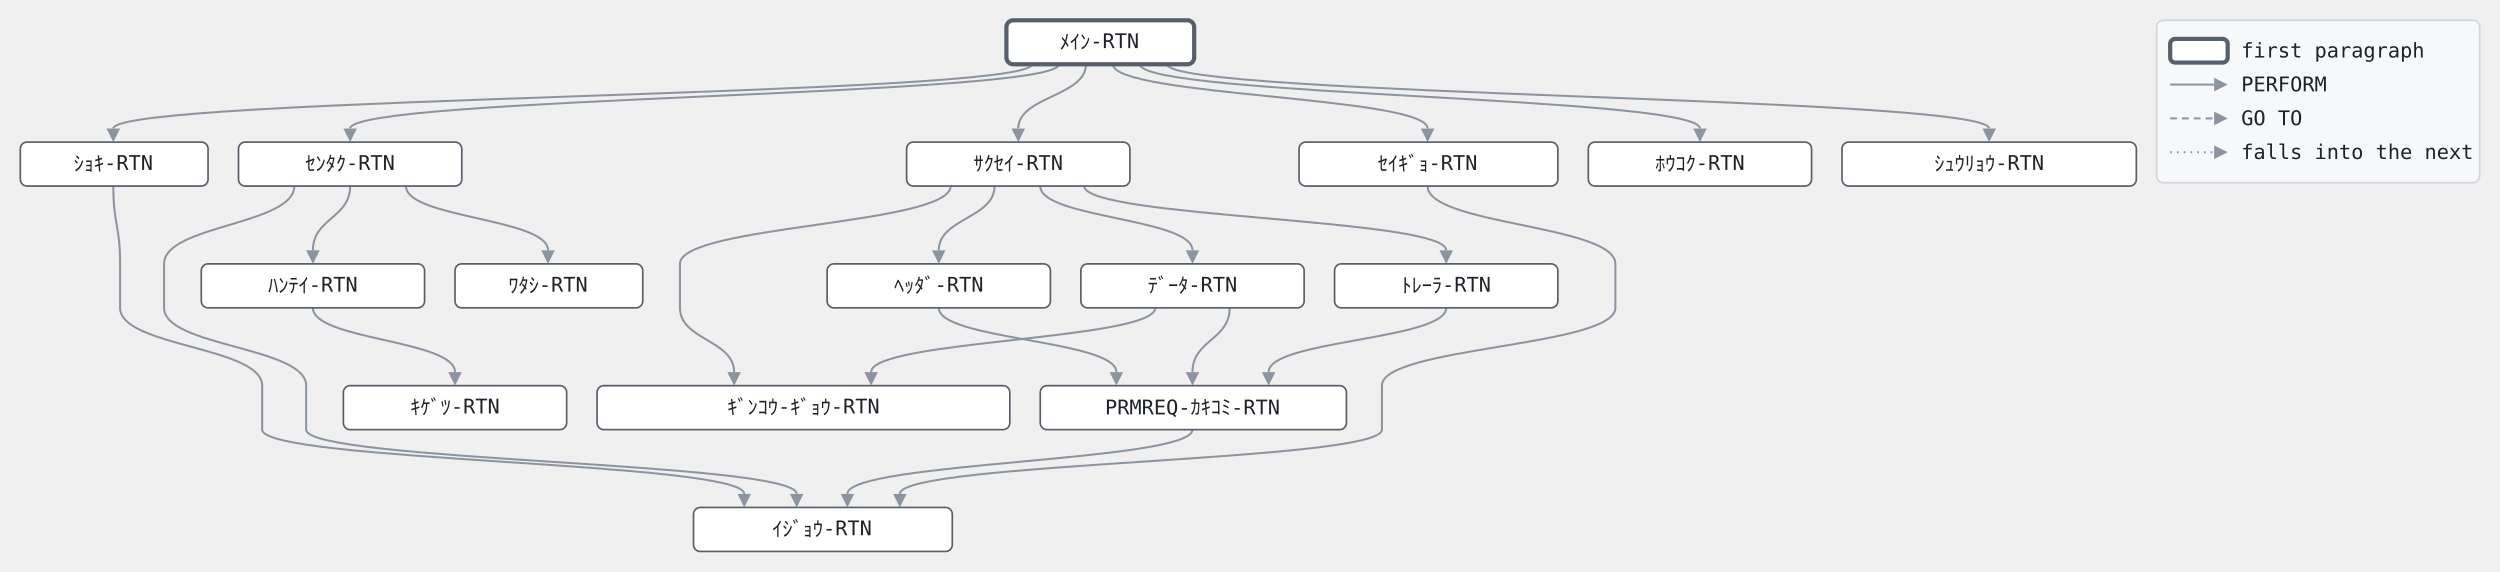
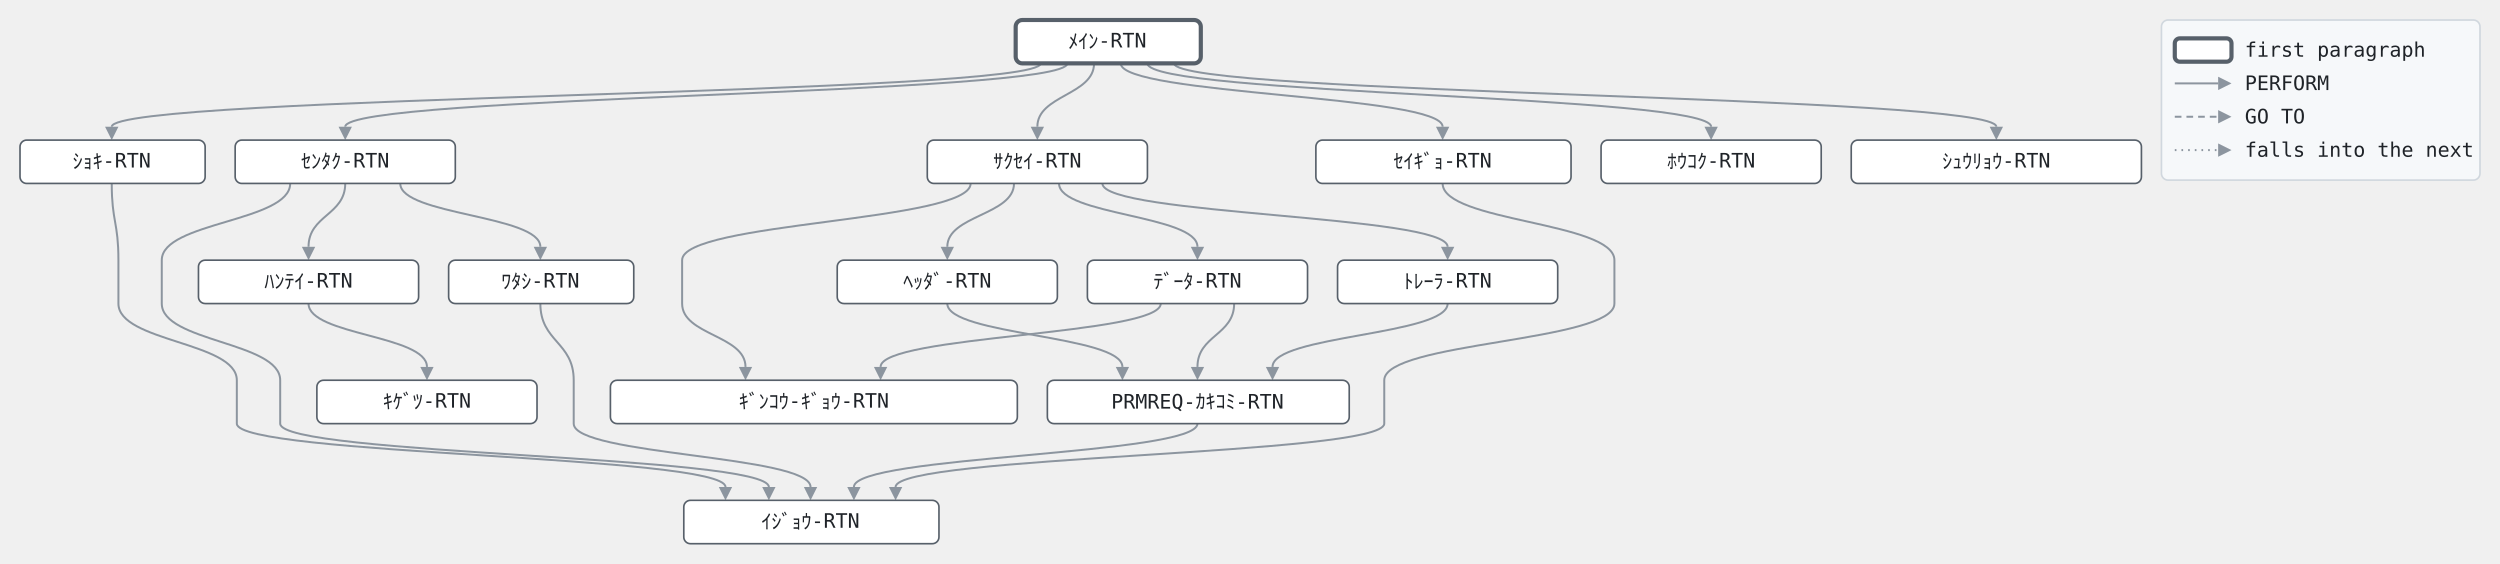
- <svg xmlns="http://www.w3.org/2000/svg" width="1478" height="338" viewBox="0 0 1478 338" font-family="ui-monospace, SFMono-Regular, Menlo, Consolas, monospace" font-size="12">
+ <svg xmlns="http://www.w3.org/2000/svg" width="1499" height="338" viewBox="0 0 1499 338" font-family="ui-monospace, SFMono-Regular, Menlo, Consolas, monospace" font-size="12">
  <style>
.box { fill: #ffffff; stroke: #57606a; stroke-width: 1 }
.box.emphasis { stroke-width: 2.5 }
.box.data { fill: #e8eef6; stroke: #8c959f }
.box.external { fill: #fbecd0; stroke: #a16207; stroke-width: 2 }
.box.dashed { stroke-dasharray: 4 3 }
.label { fill: #1f2328 }
.label.first { font-weight: 600 }
.edge { fill: none; stroke: #8c959f; stroke-width: 1.2 }
.edge.dashed { stroke-dasharray: 4 3 }
.edge.dotted { stroke-dasharray: 1 3 }
.head { fill: #8c959f }
.legend { fill: #f6f8fa; stroke: #d0d7de }
.edge-label { fill: #57606a; font-size: 11px; paint-order: stroke; stroke: #ffffff; stroke-width: 4px; stroke-linejoin: round }
.box.highlight { stroke: #c2410c; stroke-width: 2.5 }
.edge.highlight { stroke: #c2410c; stroke-width: 2 }
.head.highlight { fill: #c2410c }
@media (prefers-color-scheme: dark) {
  .box { fill: #161b22; stroke: #8b949e }
  .box.data { fill: #1f2a3a; stroke: #6e7681 }
  .box.external { fill: #3a2c12; stroke: #d6a64a }
  .label { fill: #e6edf3 }
  .edge { stroke: #6e7681 }
  .head { fill: #6e7681 }
  .legend { fill: #0d1117; stroke: #30363d }
  .edge-label { fill: #9da5ae; stroke: #0d1117 }
  .box.highlight, .edge.highlight { stroke: #fb923c }
  .head.highlight { fill: #fb923c }
}
</style>
  <defs>
    <marker id="arrow" viewBox="0 0 8 8" refX="0" refY="4" markerUnits="userSpaceOnUse" markerWidth="8" markerHeight="8" orient="auto-start-reverse">
      <path class="head" d="M0,0 L8,4 L0,8 z" />
    </marker>
    <marker id="arrow-highlight" viewBox="0 0 8 8" refX="0" refY="4" markerUnits="userSpaceOnUse" markerWidth="8" markerHeight="8" orient="auto-start-reverse">
      <path class="head highlight" d="M0,0 L8,4 L0,8 z" />
    </marker>
  </defs>
-   <path class="edge" d="M610,38 C610,57 67,57 67,76" marker-end="url(#arrow)" />
-   <path class="edge" d="M626,38 C626,57 207,57 207,76" marker-end="url(#arrow)" />
-   <path class="edge" d="M642,38 C642,57 602,57 602,76" marker-end="url(#arrow)" />
-   <path class="edge" d="M658,38 C658,57 844,57 844,76" marker-end="url(#arrow)" />
-   <path class="edge" d="M674,38 C674,57 1005,57 1005,76" marker-end="url(#arrow)" />
-   <path class="edge" d="M690,38 C690,57 1176,57 1176,76" marker-end="url(#arrow)" />
-   <path class="edge" d="M67,110 C67,133 71,133 71,156 L71,182 C71,205 155,205 155,228 L155,254 C155,273 440,273 440,292" marker-end="url(#arrow)" />
+   <path class="edge" d="M624,38 C624,57 67,57 67,76" marker-end="url(#arrow)" />
+   <path class="edge" d="M640,38 C640,57 207,57 207,76" marker-end="url(#arrow)" />
+   <path class="edge" d="M656,38 C656,57 622,57 622,76" marker-end="url(#arrow)" />
+   <path class="edge" d="M672,38 C672,57 865,57 865,76" marker-end="url(#arrow)" />
+   <path class="edge" d="M688,38 C688,57 1026,57 1026,76" marker-end="url(#arrow)" />
+   <path class="edge" d="M704,38 C704,57 1197,57 1197,76" marker-end="url(#arrow)" />
+   <path class="edge" d="M67,110 C67,133 71,133 71,156 L71,182 C71,205 142,205 142,228 L142,254 C142,273 435,273 435,292" marker-end="url(#arrow)" />
  <path class="edge" d="M207,110 C207,129 185,129 185,148" marker-end="url(#arrow)" />
  <path class="edge" d="M240,110 C240,129 324,129 324,148" marker-end="url(#arrow)" />
-   <path class="edge" d="M174,110 C174,133 97,133 97,156 L97,182 C97,205 181,205 181,228 L181,254 C181,273 471,273 471,292" marker-end="url(#arrow)" />
-   <path class="edge" d="M185,182 C185,201 269,201 269,220" marker-end="url(#arrow)" />
-   <path class="edge" d="M588,110 C588,129 555,129 555,148" marker-end="url(#arrow)" />
-   <path class="edge" d="M615,110 C615,129 705,129 705,148" marker-end="url(#arrow)" />
-   <path class="edge" d="M562,110 C562,133 402,133 402,156 L402,182 C402,201 434,201 434,220" marker-end="url(#arrow)" />
-   <path class="edge" d="M641,110 C641,129 855,129 855,148" marker-end="url(#arrow)" />
-   <path class="edge" d="M555,182 C555,201 660,201 660,220" marker-end="url(#arrow)" />
-   <path class="edge" d="M683,182 C683,201 515,201 515,220" marker-end="url(#arrow)" />
-   <path class="edge" d="M727,182 C727,201 705,201 705,220" marker-end="url(#arrow)" />
-   <path class="edge" d="M855,182 C855,201 750,201 750,220" marker-end="url(#arrow)" />
-   <path class="edge" d="M705,254 C705,273 501,273 501,292" marker-end="url(#arrow)" />
-   <path class="edge" d="M844,110 C844,133 955,133 955,156 L955,182 C955,205 817,205 817,228 L817,254 C817,273 532,273 532,292" marker-end="url(#arrow)" />
-   <a href="../../../gondwana/programs/GLM010.cbl#L134">
-     <rect class="box emphasis" x="595" y="12" width="111" height="26" rx="4" />
-     <text class="label" x="650" y="29" text-anchor="middle">ﾒｲﾝ-RTN</text>
+   <path class="edge" d="M174,110 C174,133 97,133 97,156 L97,182 C97,205 168,205 168,228 L168,254 C168,273 461,273 461,292" marker-end="url(#arrow)" />
+   <path class="edge" d="M185,182 C185,201 256,201 256,220" marker-end="url(#arrow)" />
+   <path class="edge" d="M324,182 C324,205 344,205 344,228 L344,254 C344,273 486,273 486,292" marker-end="url(#arrow)" />
+   <path class="edge" d="M608,110 C608,129 568,129 568,148" marker-end="url(#arrow)" />
+   <path class="edge" d="M635,110 C635,129 718,129 718,148" marker-end="url(#arrow)" />
+   <path class="edge" d="M582,110 C582,133 409,133 409,156 L409,182 C409,201 447,201 447,220" marker-end="url(#arrow)" />
+   <path class="edge" d="M661,110 C661,129 868,129 868,148" marker-end="url(#arrow)" />
+   <path class="edge" d="M568,182 C568,201 673,201 673,220" marker-end="url(#arrow)" />
+   <path class="edge" d="M696,182 C696,201 528,201 528,220" marker-end="url(#arrow)" />
+   <path class="edge" d="M740,182 C740,201 718,201 718,220" marker-end="url(#arrow)" />
+   <path class="edge" d="M868,182 C868,201 763,201 763,220" marker-end="url(#arrow)" />
+   <path class="edge" d="M718,254 C718,273 512,273 512,292" marker-end="url(#arrow)" />
+   <path class="edge" d="M865,110 C865,133 968,133 968,156 L968,182 C968,205 830,205 830,228 L830,254 C830,273 537,273 537,292" marker-end="url(#arrow)" />
+   <a href="../../../gondwana/programs/GLM010.cbl#L137">
+     <rect class="box emphasis" x="609" y="12" width="111" height="26" rx="4" />
+     <text class="label" x="664" y="29" text-anchor="middle">ﾒｲﾝ-RTN</text>
  </a>
-   <a href="../../../gondwana/programs/GLM010.cbl#L149">
+   <a href="../../../gondwana/programs/GLM010.cbl#L152">
    <rect class="box" x="12" y="84" width="111" height="26" rx="4" />
    <text class="label" x="67" y="101" text-anchor="middle">ｼｮｷ-RTN</text>
  </a>
-   <a href="../../../gondwana/programs/GLM010.cbl#L201">
+   <a href="../../../gondwana/programs/GLM010.cbl#L203">
    <rect class="box" x="141" y="84" width="132" height="26" rx="4" />
    <text class="label" x="207" y="101" text-anchor="middle">ｾﾝﾀｸ-RTN</text>
  </a>
-   <a href="../../../gondwana/programs/GLM010.cbl#L219">
+   <a href="../../../gondwana/programs/GLM010.cbl#L221">
    <rect class="box" x="119" y="156" width="132" height="26" rx="4" />
    <text class="label" x="185" y="173" text-anchor="middle">ﾊﾝﾃｲ-RTN</text>
  </a>
-   <a href="../../../gondwana/programs/GLM010.cbl#L244">
-     <rect class="box" x="203" y="228" width="132" height="26" rx="4" />
-     <text class="label" x="269" y="245" text-anchor="middle">ｷｹﾞﾂ-RTN</text>
+   <a href="../../../gondwana/programs/GLM010.cbl#L246">
+     <rect class="box" x="190" y="228" width="132" height="26" rx="4" />
+     <text class="label" x="256" y="245" text-anchor="middle">ｷｹﾞﾂ-RTN</text>
  </a>
-   <a href="../../../gondwana/programs/GLM010.cbl#L256">
+   <a href="../../../gondwana/programs/GLM010.cbl#L259">
    <rect class="box" x="269" y="156" width="111" height="26" rx="4" />
    <text class="label" x="324" y="173" text-anchor="middle">ﾜﾀｼ-RTN</text>
  </a>
-   <a href="../../../gondwana/programs/GLM010.cbl#L272">
-     <rect class="box" x="536" y="84" width="132" height="26" rx="4" />
-     <text class="label" x="602" y="101" text-anchor="middle">ｻｸｾｲ-RTN</text>
+   <a href="../../../gondwana/programs/GLM010.cbl#L283">
+     <rect class="box" x="556" y="84" width="132" height="26" rx="4" />
+     <text class="label" x="622" y="101" text-anchor="middle">ｻｸｾｲ-RTN</text>
  </a>
-   <a href="../../../gondwana/programs/GLM010.cbl#L301">
-     <rect class="box" x="489" y="156" width="132" height="26" rx="4" />
-     <text class="label" x="555" y="173" text-anchor="middle">ﾍｯﾀﾞ-RTN</text>
+   <a href="../../../gondwana/programs/GLM010.cbl#L312">
+     <rect class="box" x="502" y="156" width="132" height="26" rx="4" />
+     <text class="label" x="568" y="173" text-anchor="middle">ﾍｯﾀﾞ-RTN</text>
  </a>
-   <a href="../../../gondwana/programs/GLM010.cbl#L320">
-     <rect class="box" x="639" y="156" width="132" height="26" rx="4" />
-     <text class="label" x="705" y="173" text-anchor="middle">ﾃﾞｰﾀ-RTN</text>
+   <a href="../../../gondwana/programs/GLM010.cbl#L331">
+     <rect class="box" x="652" y="156" width="132" height="26" rx="4" />
+     <text class="label" x="718" y="173" text-anchor="middle">ﾃﾞｰﾀ-RTN</text>
  </a>
-   <a href="../../../gondwana/programs/GLM010.cbl#L345">
-     <rect class="box" x="353" y="228" width="244" height="26" rx="4" />
-     <text class="label" x="475" y="245" text-anchor="middle">ｷﾞﾝｺｳ-ｷﾞｮｳ-RTN</text>
+   <a href="../../../gondwana/programs/GLM010.cbl#L356">
+     <rect class="box" x="366" y="228" width="244" height="26" rx="4" />
+     <text class="label" x="488" y="245" text-anchor="middle">ｷﾞﾝｺｳ-ｷﾞｮｳ-RTN</text>
  </a>
-   <a href="../../../gondwana/programs/GLM010.cbl#L355">
-     <rect class="box" x="789" y="156" width="132" height="26" rx="4" />
-     <text class="label" x="855" y="173" text-anchor="middle">ﾄﾚｰﾗ-RTN</text>
-   </a>
-   <a href="../../../gondwana/programs/GLM010.cbl#L370">
-     <rect class="box" x="615" y="228" width="181" height="26" rx="4" />
-     <text class="label" x="705" y="245" text-anchor="middle">PRMREQ-ｶｷｺﾐ-RTN</text>
+   <a href="../../../gondwana/programs/GLM010.cbl#L366">
+     <rect class="box" x="802" y="156" width="132" height="26" rx="4" />
+     <text class="label" x="868" y="173" text-anchor="middle">ﾄﾚｰﾗ-RTN</text>
  </a>
  <a href="../../../gondwana/programs/GLM010.cbl#L381">
-     <rect class="box" x="768" y="84" width="153" height="26" rx="4" />
-     <text class="label" x="844" y="101" text-anchor="middle">ｾｲｷﾞｮ-RTN</text>
+     <rect class="box" x="628" y="228" width="181" height="26" rx="4" />
+     <text class="label" x="718" y="245" text-anchor="middle">PRMREQ-ｶｷｺﾐ-RTN</text>
  </a>
-   <a href="../../../gondwana/programs/GLM010.cbl#L393">
-     <rect class="box" x="939" y="84" width="132" height="26" rx="4" />
-     <text class="label" x="1005" y="101" text-anchor="middle">ﾎｳｺｸ-RTN</text>
+   <a href="../../../gondwana/programs/GLM010.cbl#L392">
+     <rect class="box" x="789" y="84" width="153" height="26" rx="4" />
+     <text class="label" x="865" y="101" text-anchor="middle">ｾｲｷﾞｮ-RTN</text>
  </a>
-   <a href="../../../gondwana/programs/GLM010.cbl#L406">
-     <rect class="box" x="1089" y="84" width="174" height="26" rx="4" />
-     <text class="label" x="1176" y="101" text-anchor="middle">ｼｭｳﾘｮｳ-RTN</text>
+   <a href="../../../gondwana/programs/GLM010.cbl#L404">
+     <rect class="box" x="960" y="84" width="132" height="26" rx="4" />
+     <text class="label" x="1026" y="101" text-anchor="middle">ﾎｳｺｸ-RTN</text>
  </a>
-   <a href="../../../gondwana/programs/GLM010.cbl#L414">
+   <a href="../../../gondwana/programs/GLM010.cbl#L417">
+     <rect class="box" x="1110" y="84" width="174" height="26" rx="4" />
+     <text class="label" x="1197" y="101" text-anchor="middle">ｼｭｳﾘｮｳ-RTN</text>
+   </a>
+   <a href="../../../gondwana/programs/GLM010.cbl#L425">
    <rect class="box" x="410" y="300" width="153" height="26" rx="4" />
    <text class="label" x="486" y="317" text-anchor="middle">ｲｼﾞｮｳ-RTN</text>
  </a>
  <g class="legend-keys">
-     <rect class="legend" x="1275" y="12" width="191" height="96" rx="4" />
-     <rect class="box emphasis" x="1283" y="23" width="34" height="14" rx="3" />
-     <text class="label" x="1325" y="34">first paragraph</text>
-     <path class="edge" d="M1283,50 L1309,50" marker-end="url(#arrow)" />
-     <text class="label" x="1325" y="54">PERFORM</text>
-     <path class="edge dashed" d="M1283,70 L1309,70" marker-end="url(#arrow)" />
-     <text class="label" x="1325" y="74">GO TO</text>
-     <path class="edge dotted" d="M1283,90 L1309,90" marker-end="url(#arrow)" />
-     <text class="label" x="1325" y="94">falls into the next</text>
+     <rect class="legend" x="1296" y="12" width="191" height="96" rx="4" />
+     <rect class="box emphasis" x="1304" y="23" width="34" height="14" rx="3" />
+     <text class="label" x="1346" y="34">first paragraph</text>
+     <path class="edge" d="M1304,50 L1330,50" marker-end="url(#arrow)" />
+     <text class="label" x="1346" y="54">PERFORM</text>
+     <path class="edge dashed" d="M1304,70 L1330,70" marker-end="url(#arrow)" />
+     <text class="label" x="1346" y="74">GO TO</text>
+     <path class="edge dotted" d="M1304,90 L1330,90" marker-end="url(#arrow)" />
+     <text class="label" x="1346" y="94">falls into the next</text>
  </g>
</svg>
